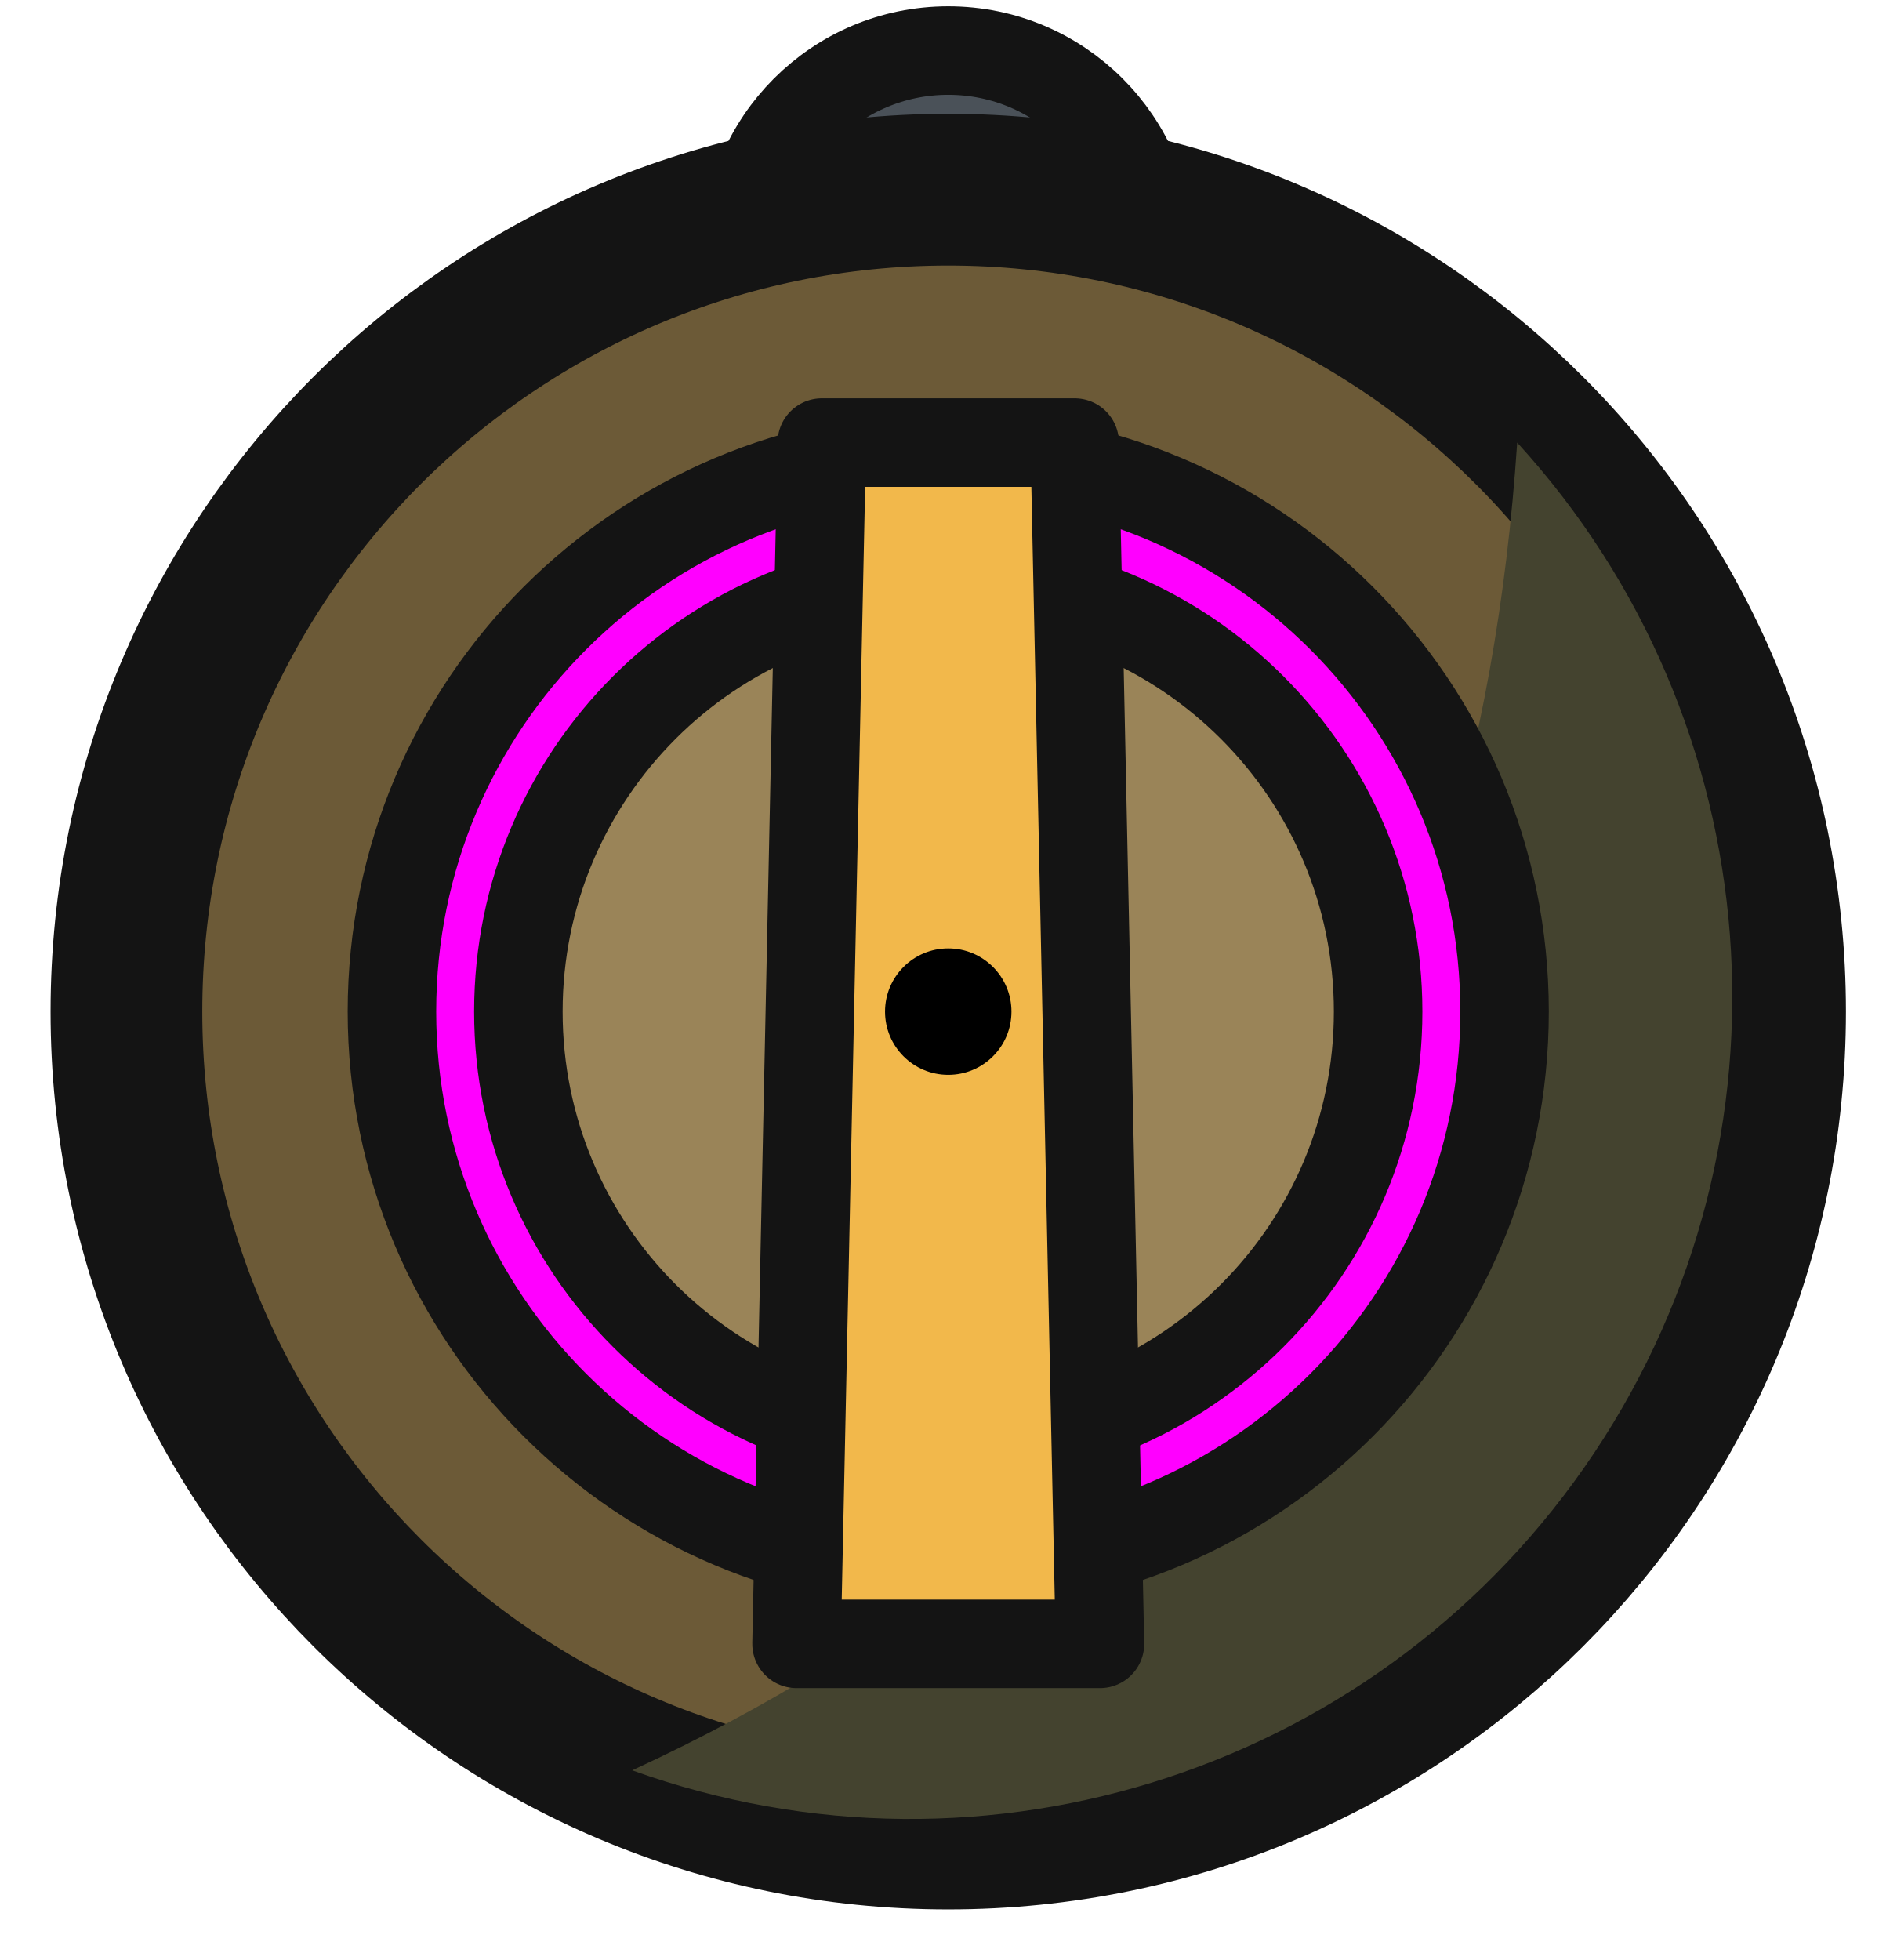
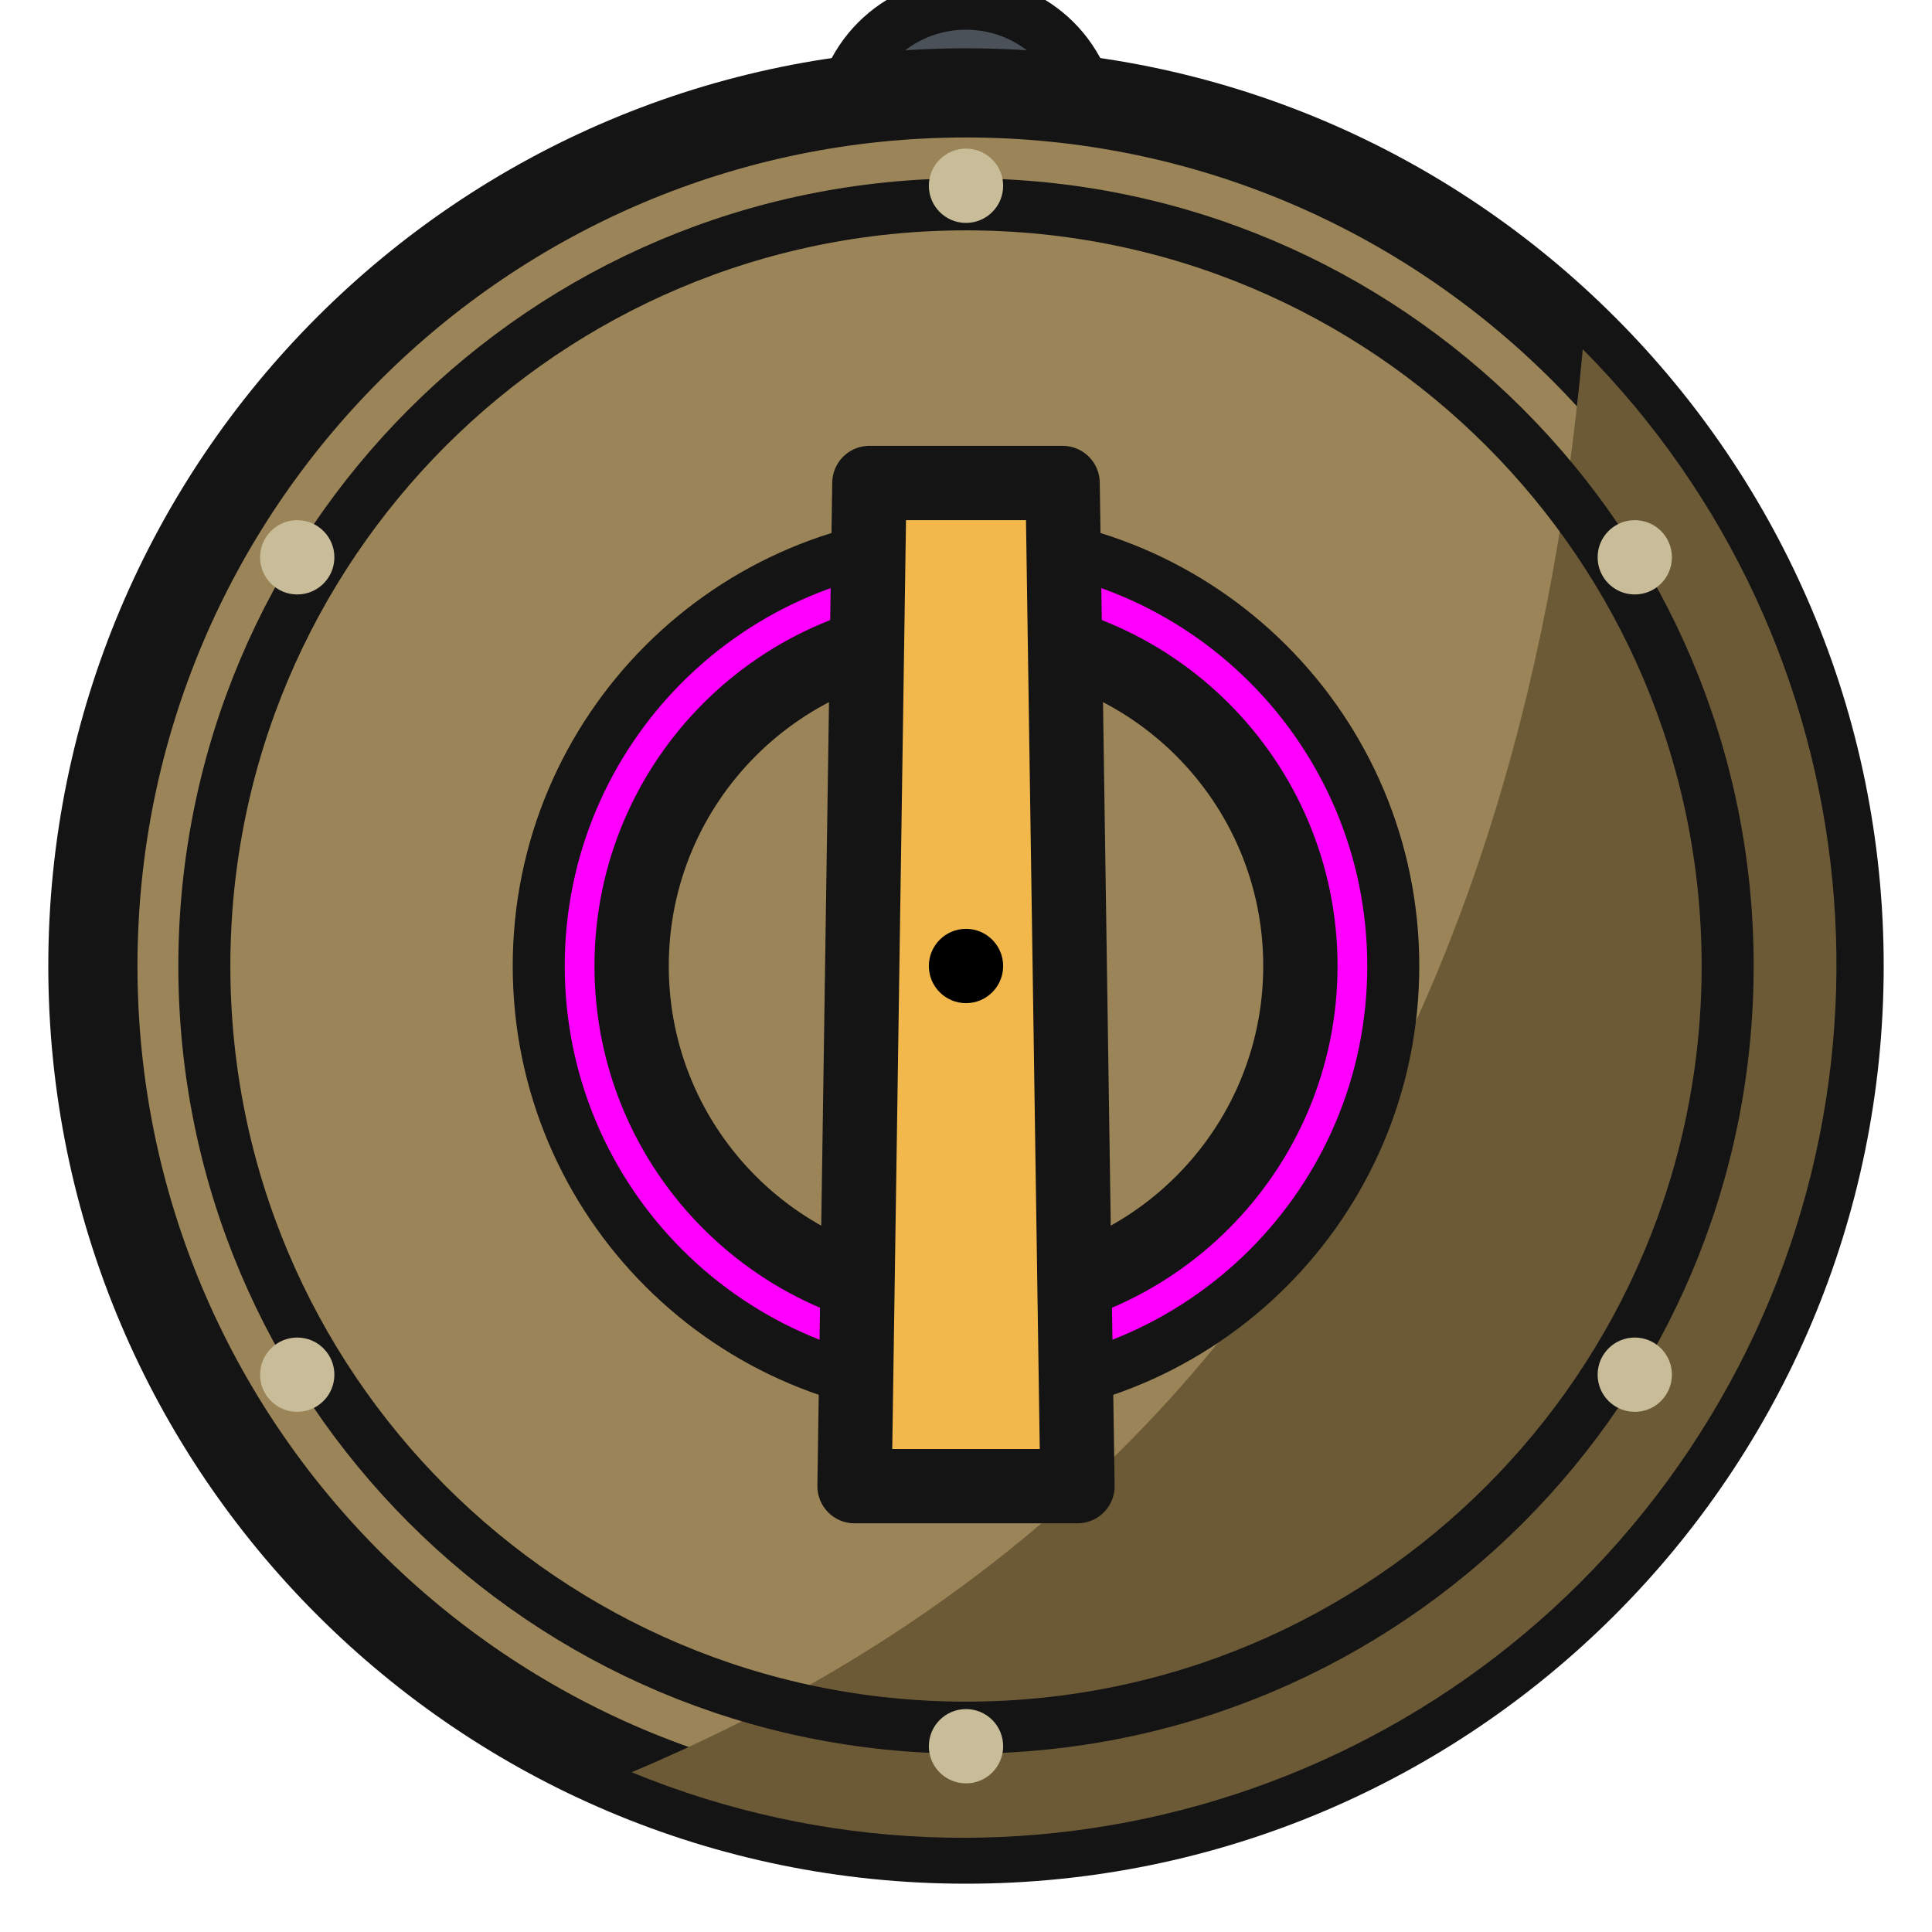
- <svg xmlns="http://www.w3.org/2000/svg" viewBox="-15 -18 30 31" data-part="militia.veteran.top.helm-sergeant">
-   <circle cx="0" cy="-14" r="3.2" fill="#4a5158" stroke="#141414" stroke-width="1.4" />
-   <circle cx="0" cy="-2" r="13" fill="#6c5a37" stroke="#141414" stroke-width="2.4" />
-   <path class="shade" d="M9,-11 A13,13 0 0 1 -5,10 Q8,4 9,-11 Z" fill="#44432f" />
-   <circle class="tag" cx="0" cy="-2" r="8.8" fill="#ff00ff" stroke="#141414" stroke-width="1.4" />
-   <circle cx="0" cy="-2" r="6.8" fill="#9a8458" stroke="#141414" stroke-width="1.4" />
-   <path d="M-2,-11 L2,-11 L2.4,8 L-2.4,8 Z" fill="#f2b84b" stroke="#141414" stroke-width="1.4" stroke-linejoin="round" />
+ <svg xmlns="http://www.w3.org/2000/svg" viewBox="-26 -28 52 52" data-part="militia.veteran.top.helm-sergeant">
+   <circle cx="0" cy="-24.5" r="3.4" fill="#4a5158" stroke="#141414" stroke-width="1.4" />
+   <circle cx="0" cy="-2" r="23.5" fill="#9a8458" stroke="#141414" stroke-width="2.4" />
+   <path class="shade" d="M16.6,-18.6 A23.5,23.5 0 0 1 -9,19.7 Q14,10 16.6,-18.6 Z" fill="#6c5a37" />
+   <circle cx="0" cy="-2" r="20.5" fill="none" stroke="#141414" stroke-width="1.4" />
+   <g class="detail" fill="#c8bd98">
+     <circle cx="0" cy="-23" r="1" />
+     <circle cx="-18" cy="-13" r="1" />
+     <circle cx="18" cy="-13" r="1" />
+     <circle cx="-18" cy="9" r="1" />
+     <circle cx="18" cy="9" r="1" />
+     <circle cx="0" cy="19" r="1" />
+   </g>
+   <circle class="tag" cx="0" cy="-2" r="11.5" fill="#ff00ff" stroke="#141414" stroke-width="1.4" />
+   <circle cx="0" cy="-2" r="9" fill="#9a8458" stroke="#141414" stroke-width="2" />
+   <path d="M-2.6,-15 L2.6,-15 L3,12 L-3,12 Z" fill="#f2b84b" stroke="#141414" stroke-width="2" stroke-linejoin="round" />
  <g id="anchors">
    <circle id="pivot" cx="0" cy="-2" r="1" />
  </g>
</svg>
